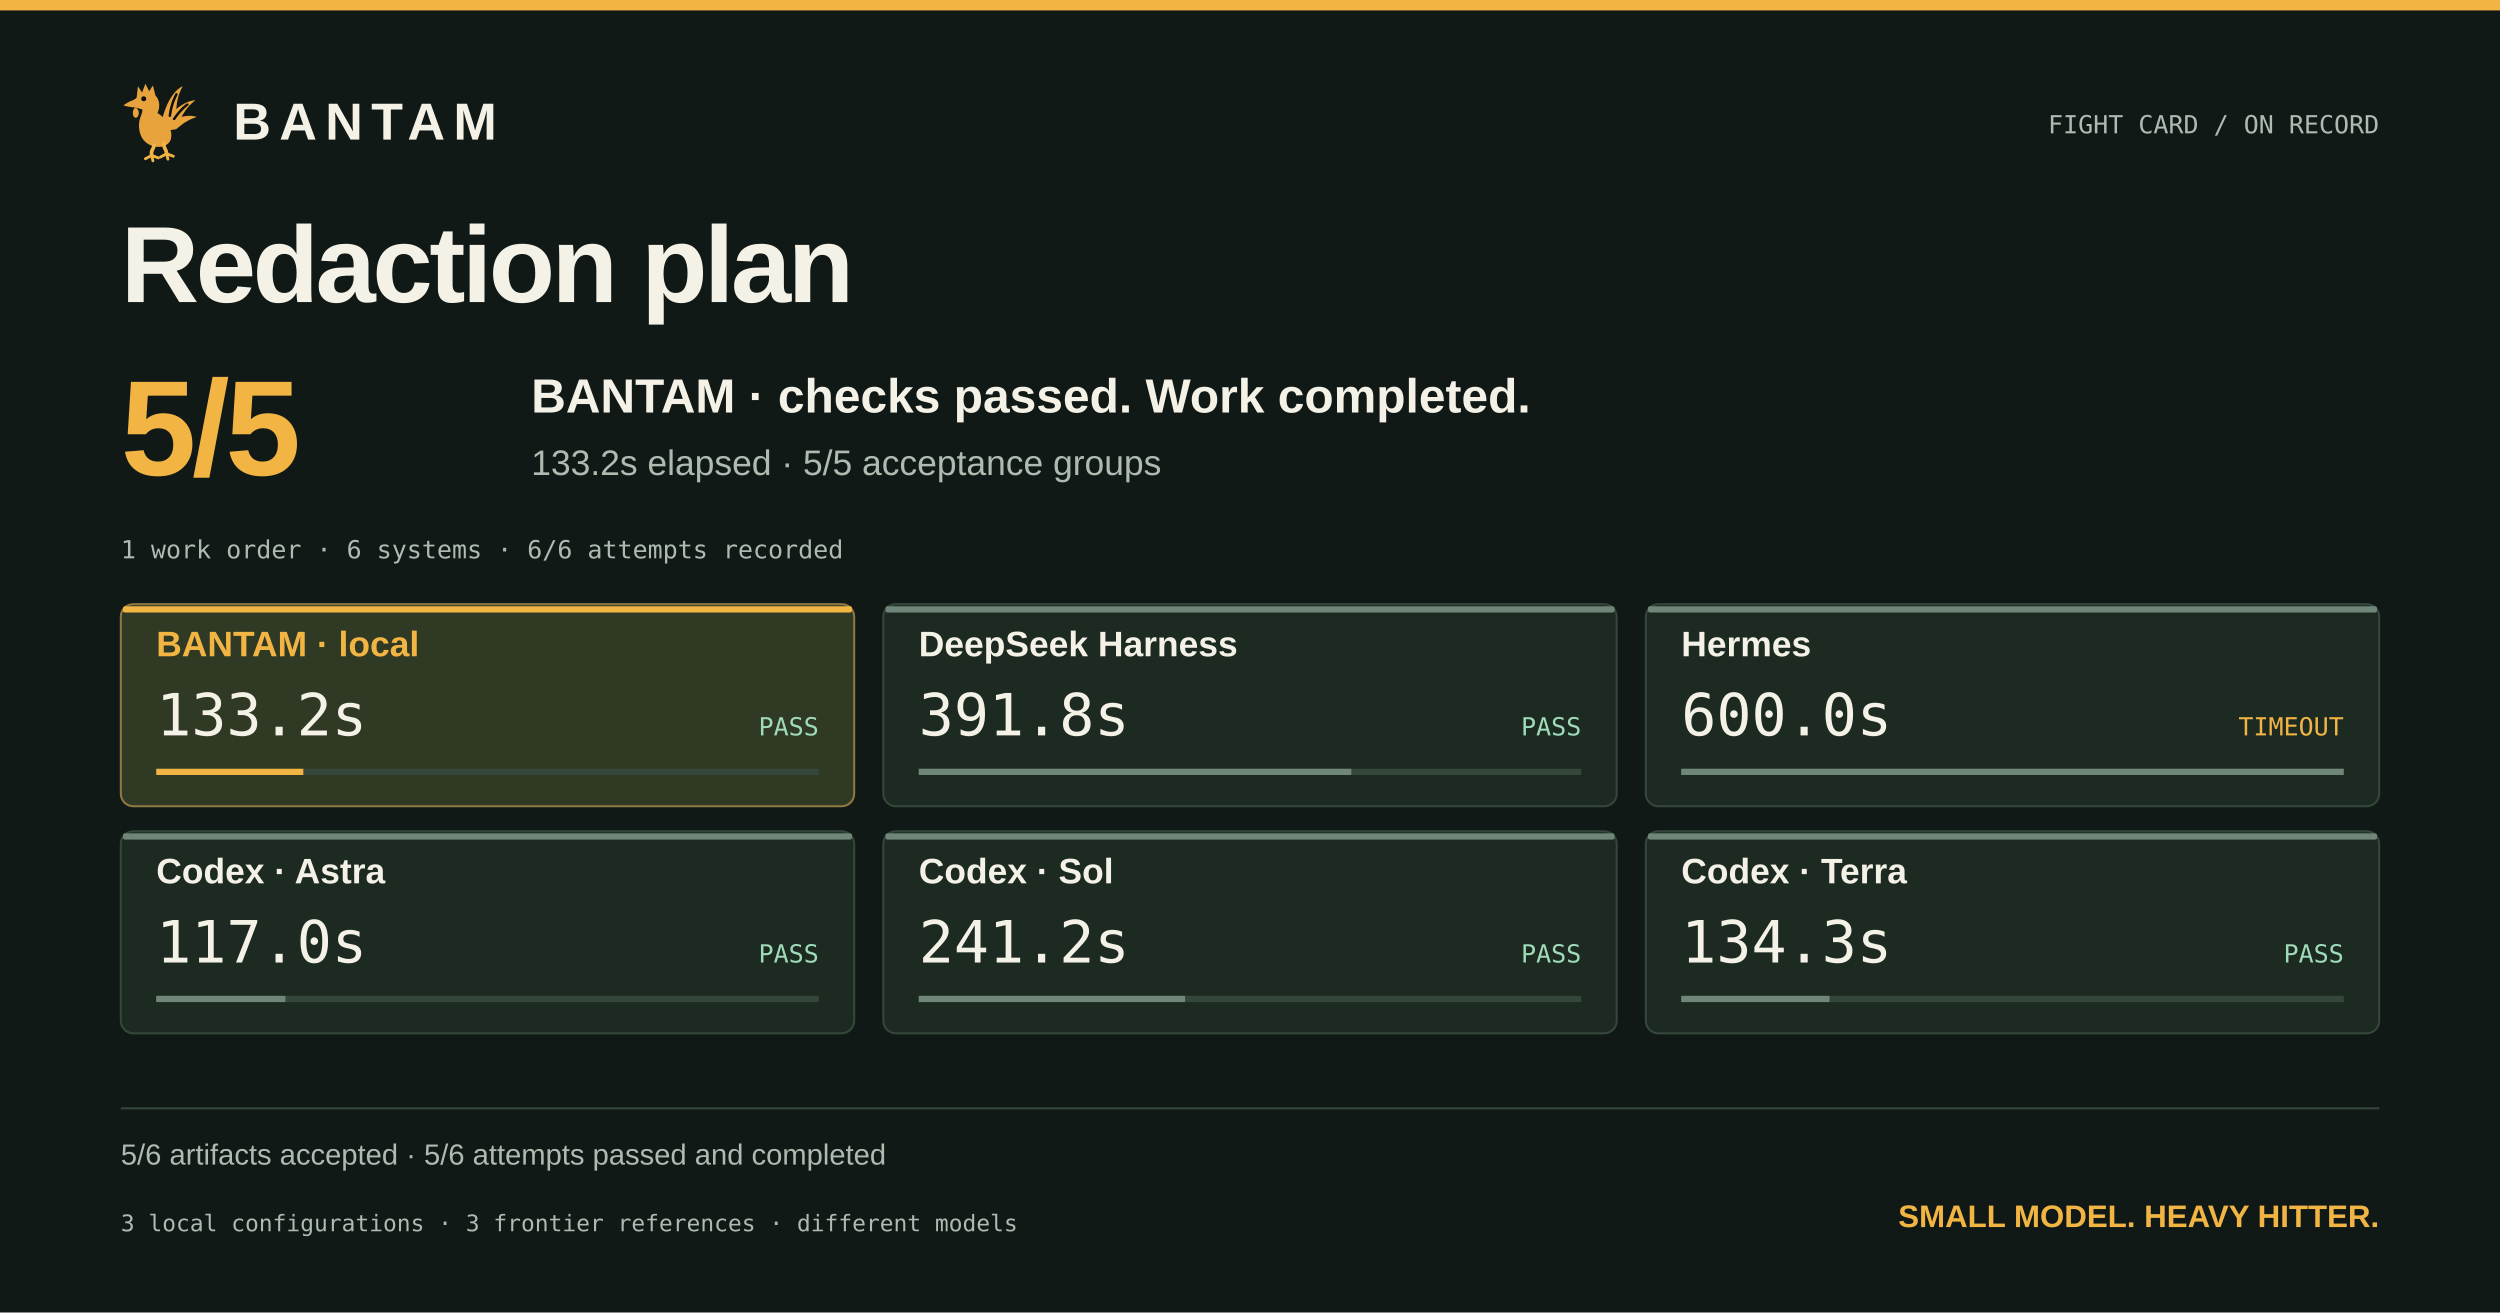
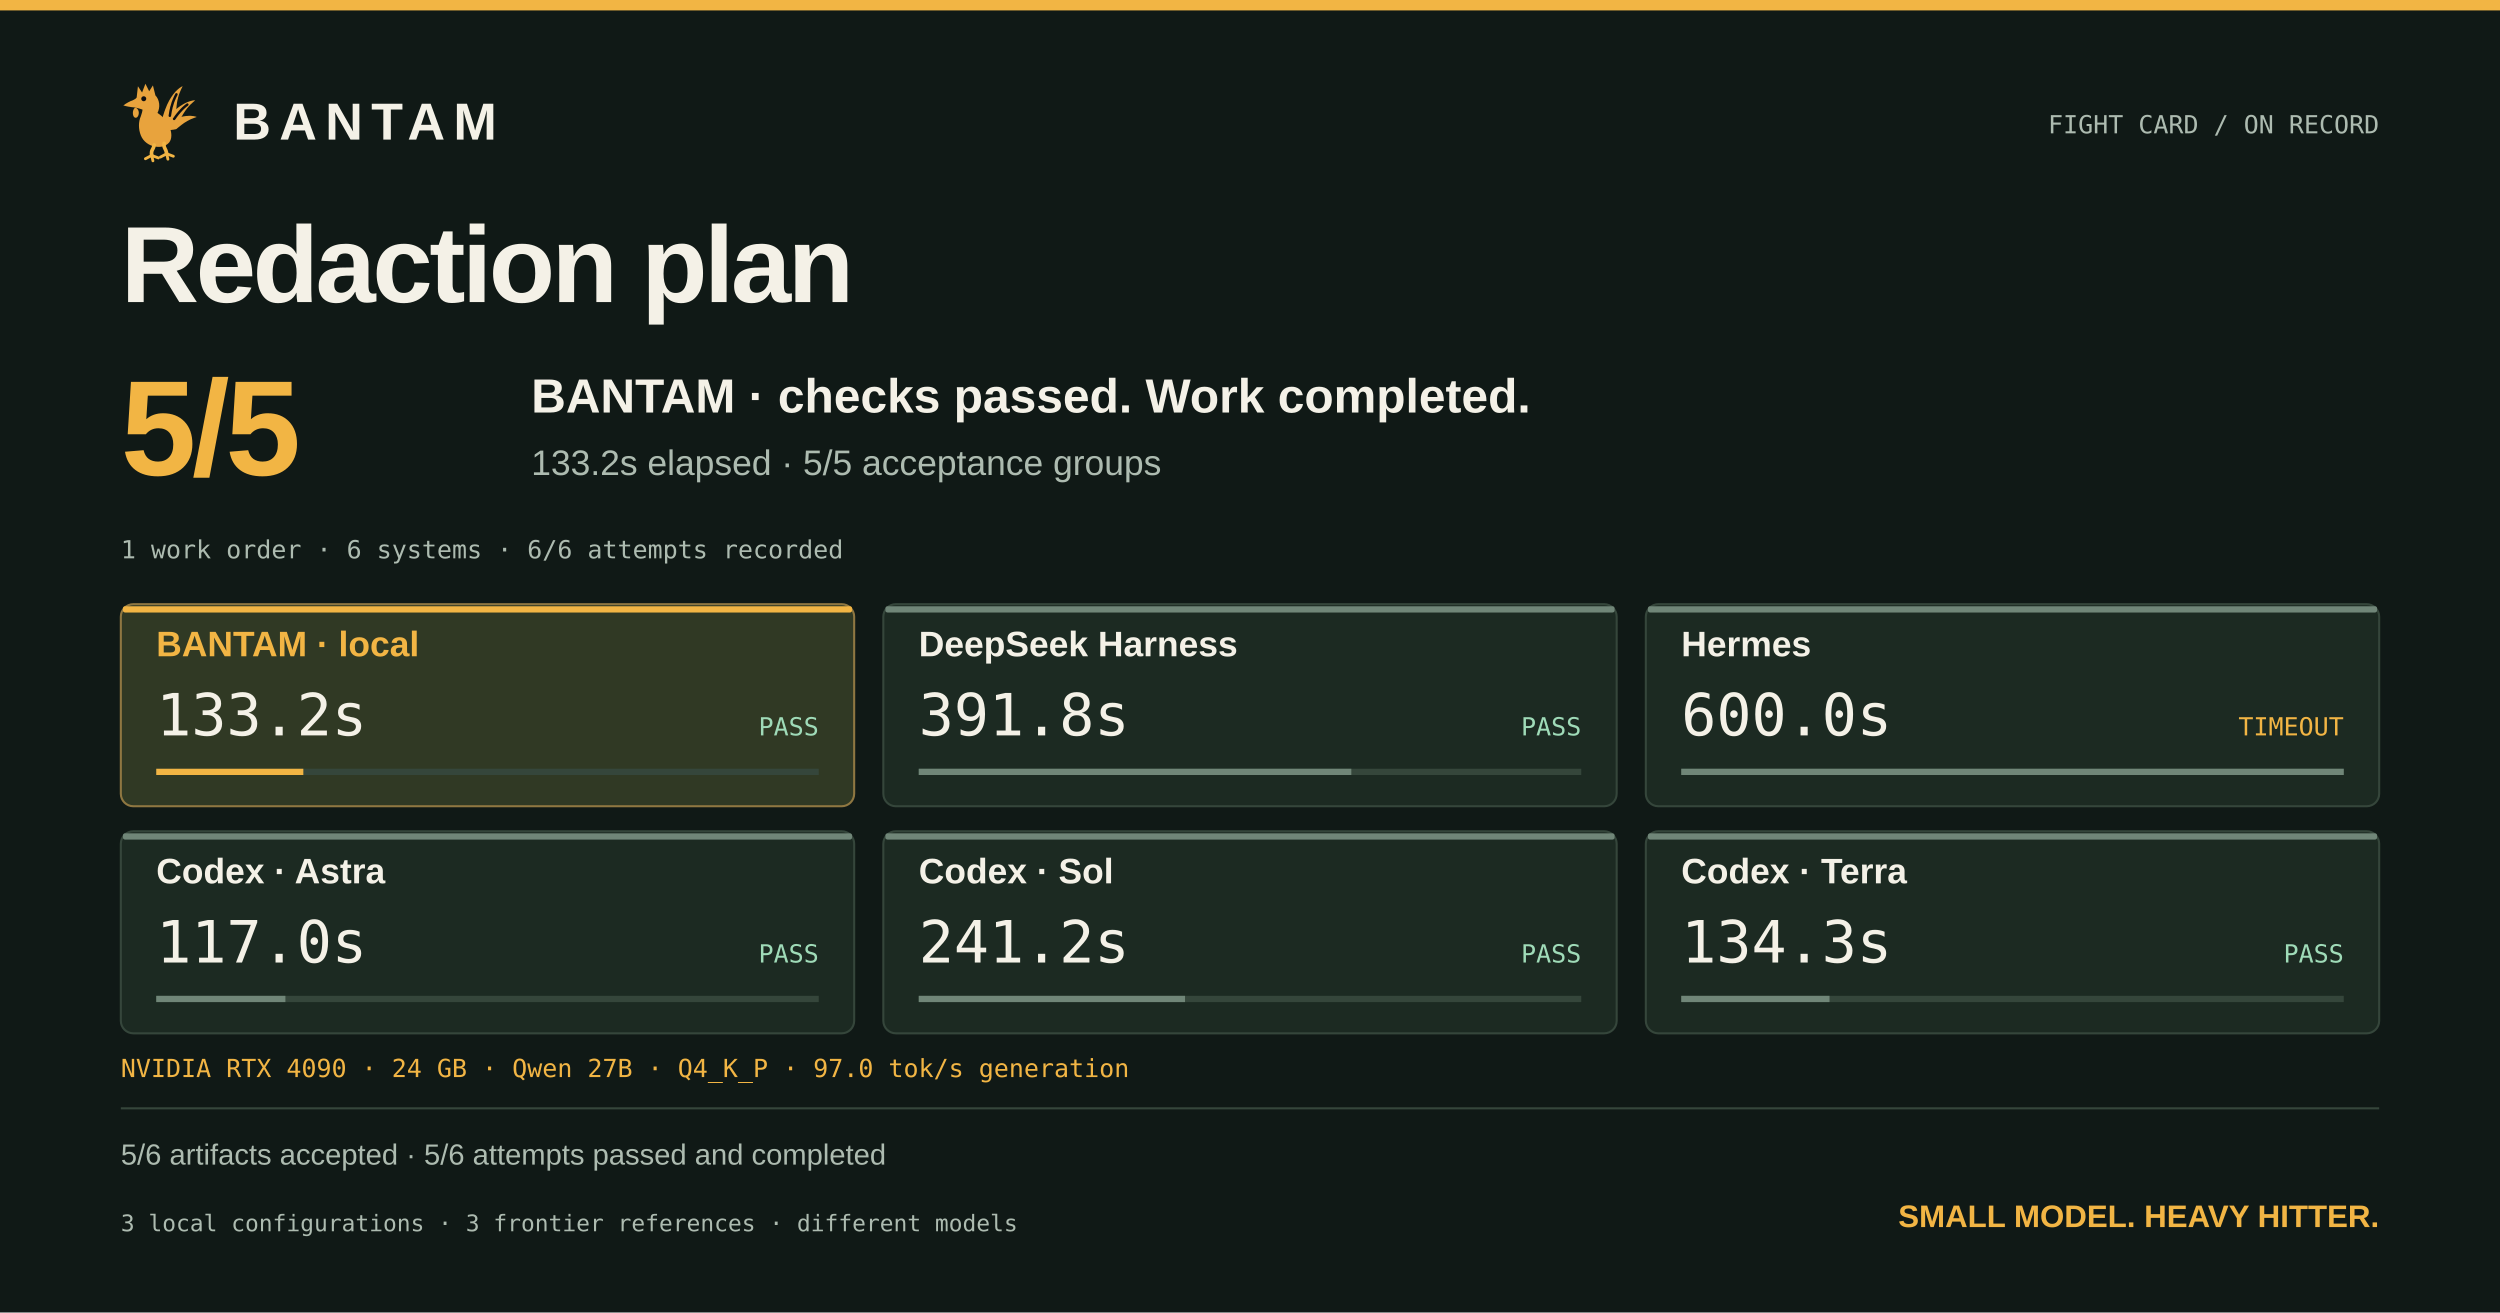
<svg xmlns="http://www.w3.org/2000/svg" width="1200" height="630" viewBox="0 0 1200 630" role="img" aria-label="Redaction plan · BANTAM recorded comparison">
  <g font-family="Arial,Helvetica,sans-serif">
    <rect width="1200" height="630" fill="#101916" />
    <rect width="1200" height="5" fill="#f2b544" />
    <svg x="58" y="35" width="40" height="48" viewBox="0 0 100 100" color="#f2b544">
      <g fill="#e8a33d">
        <path d="M61.0 56.4L61.7 55.3L62.4 54.1L63.1 53.0L63.7 51.8L64.3 50.7L64.9 49.5L65.5 48.4L66.1 47.3L66.5 46.1L66.5 45.0L66.4 43.8L66.4 42.6L66.4 41.4L66.4 40.2L66.4 39.1L66.4 37.9L66.5 36.7L66.5 35.6L66.5 34.4L66.6 33.3L66.7 32.1L66.8 31.0L66.9 29.8L67.0 28.7L67.2 27.5L67.3 26.4L67.5 25.2L67.7 24.1L67.9 22.9L68.2 21.8L68.5 20.7L68.7 19.5L69.1 18.4L69.4 17.3L69.8 16.1L70.1 15.0L70.6 13.9L71.0 12.8L71.5 11.7L72.0 10.5L72.5 9.4L73.0 8.3L73.6 7.2L74.1 5.9L74.1 5.9L72.9 6.5L71.8 7.2L70.7 7.9L69.7 8.7L68.7 9.5L67.7 10.4L66.8 11.3L65.8 12.2L65.0 13.2L64.1 14.2L63.3 15.2L62.4 16.3L61.7 17.4L60.9 18.5L60.2 19.6L59.5 20.7L58.8 21.9L58.1 23.0L57.5 24.2L56.9 25.4L56.3 26.6L55.7 27.8L55.2 29.0L54.7 30.2L54.2 31.5L53.7 32.7L53.2 33.9L52.8 35.2L52.3 36.4L51.9 37.7L51.5 38.9L51.1 40.2L50.7 41.4L50.4 42.7L50.0 43.9L50.1 45.2L50.4 46.5L50.6 47.8L51.0 49.1L51.3 50.4L51.7 51.7L52.1 53.0L52.6 54.3L53.0 55.6Z" />
        <path d="M60.1 57.9L61.1 57.3L62.1 56.7L63.1 56.0L64.0 55.4L64.9 54.7L65.9 54.1L66.8 53.4L67.6 52.8L68.4 52.0L68.8 51.1L69.2 50.1L69.7 49.2L70.1 48.3L70.5 47.4L71.0 46.4L71.4 45.5L71.9 44.6L72.4 43.7L72.8 42.8L73.3 41.9L73.8 41.1L74.3 40.2L74.8 39.3L75.4 38.5L75.9 37.6L76.5 36.8L77.0 35.9L77.6 35.1L78.2 34.3L78.8 33.5L79.4 32.6L80.1 31.9L80.7 31.1L81.4 30.3L82.1 29.5L82.8 28.8L83.5 28.0L84.3 27.3L85.1 26.6L85.8 25.9L86.7 25.1L87.5 24.4L88.3 23.7L89.2 22.9L89.2 22.9L88.0 22.9L86.9 23.0L85.8 23.2L84.7 23.5L83.6 23.8L82.5 24.1L81.4 24.5L80.3 24.9L79.3 25.3L78.2 25.8L77.2 26.3L76.2 26.8L75.1 27.4L74.1 28.0L73.2 28.6L72.2 29.2L71.2 29.8L70.3 30.5L69.3 31.2L68.4 31.9L67.5 32.6L66.6 33.3L65.7 34.1L64.8 34.8L64.0 35.6L63.1 36.4L62.3 37.2L61.4 38.0L60.6 38.8L59.8 39.6L59.0 40.4L58.2 41.2L57.4 42.1L56.7 42.9L55.9 43.7L55.5 44.8L55.2 45.9L55.0 47.1L54.7 48.2L54.5 49.4L54.3 50.5L54.2 51.7L54.1 52.9L53.9 54.1Z" />
        <path d="M58.6 58.5L59.5 58.5L60.5 58.4L61.4 58.3L62.3 58.2L63.2 58.1L64.1 57.9L65.0 57.8L65.8 57.6L66.6 57.4L67.2 56.9L67.9 56.3L68.5 55.8L69.1 55.3L69.7 54.8L70.4 54.3L71.0 53.8L71.6 53.3L72.3 52.8L72.9 52.3L73.5 51.8L74.2 51.4L74.8 50.9L75.5 50.4L76.1 50.0L76.8 49.5L77.5 49.1L78.2 48.7L78.9 48.3L79.5 47.9L80.2 47.5L81.0 47.1L81.7 46.7L82.4 46.3L83.1 46.0L83.9 45.6L84.6 45.3L85.4 45.0L86.2 44.7L86.9 44.4L87.7 44.1L88.5 43.8L89.3 43.5L90.2 43.2L91.0 42.9L91.0 42.9L90.2 42.5L89.3 42.3L88.4 42.1L87.6 41.9L86.7 41.8L85.8 41.7L84.9 41.6L84.0 41.5L83.1 41.5L82.2 41.5L81.3 41.5L80.4 41.6L79.5 41.6L78.6 41.7L77.7 41.8L76.8 41.9L75.9 42.1L75.0 42.2L74.1 42.4L73.2 42.6L72.3 42.8L71.4 43.0L70.5 43.2L69.6 43.5L68.8 43.7L67.9 44.0L67.0 44.2L66.2 44.5L65.3 44.8L64.5 45.1L63.6 45.4L62.8 45.7L61.9 46.0L61.1 46.3L60.3 46.7L59.6 47.3L59.0 48.0L58.5 48.7L57.9 49.5L57.4 50.2L56.9 51.0L56.4 51.8L55.9 52.6L55.4 53.5Z" />
        <path d="M58.8 41.4L59.0 40.2L59.2 39.0L59.4 37.7L59.6 36.5L59.8 35.3L60.1 34.1L60.4 32.9L60.6 31.7L60.9 30.6L61.3 29.4L61.6 28.2L62.0 27.0L62.3 25.9L62.7 24.7L63.2 23.5L63.6 22.4L64.1 21.3L64.6 20.1L65.1 19.0L65.6 17.9L66.2 16.8L66.7 15.7" stroke="#0d0f12" stroke-width="3.0" fill="none" stroke-linecap="round" />
        <path d="M63.9 45.2L64.6 44.4L65.2 43.5L65.8 42.6L66.4 41.8L67.1 40.9L67.7 40.1L68.4 39.2L69.1 38.4L69.8 37.6L70.4 36.8L71.2 36.0L71.9 35.2L72.6 34.4L73.4 33.6L74.1 32.9L74.9 32.1L75.7 31.4L76.5 30.7L77.3 30.0L78.1 29.3L79.0 28.7L79.8 28.0" stroke="#0d0f12" stroke-width="3.0" fill="none" stroke-linecap="round" />
        <path d="M3 29C7 26 11 24 15 22.5C16.5 21.8 18 21 19 19.5L20.5 6L25.5 13.5L29.5 3L34 12L38.5 5L41.5 17C44 19.5 45.5 23 46 27C46.5 31 45.5 35 44 38C50 42 55 47 58 54C61.5 61.5 61.5 69 58 73.5C54 78 48 79.5 42 78.5C34 77.5 27 72.5 24 65C21 57.5 21 48.5 24 42C25 39 26 36 26 34C23 33 20 32 17 31.5C11 31 6 30 3 29Z" />
        <path d="M17.5 31.5C21 33 22.5 37 21 41C19.5 45 15.8 44.6 14.8 40.8C13.8 37 15 32.8 17.5 31.5Z" />
        <path d="M40 76.5C39 82.5 36 82 37 89" stroke="currentColor" stroke-width="4.4" stroke-linecap="round" fill="none" />
        <path d="M29.5 93L37 89L45 92M37 89L38.5 95.5" stroke="currentColor" stroke-width="3.4" stroke-linecap="round" stroke-linejoin="round" fill="none" />
        <path d="M52 74.5C51 80.5 54 80 55 87" stroke="currentColor" stroke-width="4.4" stroke-linecap="round" fill="none" />
        <path d="M47.5 91L55 87L63 90M55 87L56.5 93.5" stroke="currentColor" stroke-width="3.4" stroke-linecap="round" stroke-linejoin="round" fill="none" />
        <circle cx="27.5" cy="21" r="3" fill="#0d0f12" />
      </g>
    </svg>
    <text x="112" y="67" fill="#f4f1e7" font-size="25" font-weight="700" letter-spacing="4">BANTAM</text>
    <text x="1142" y="64" text-anchor="end" fill="#adbbb0" font-family="monospace" font-size="12">FIGHT CARD / ON RECORD</text>
    <text x="58" y="145" fill="#f4f1e7" font-size="52" font-weight="700" letter-spacing="-1.6">Redaction plan</text>
    <text x="58" y="228" fill="#f2b544" font-size="65" font-weight="700" letter-spacing="-2">5/5</text>
    <text x="255" y="198" fill="#f4f1e7" font-size="23" font-weight="700">BANTAM · checks passed. Work completed.</text>
    <text x="255" y="228" fill="#adbbb0" font-size="17">133.2s elapsed · 5/5 acceptance groups</text>
    <text x="58" y="268" fill="#adbbb0" font-family="monospace" font-size="12">1 work order · 6 systems · 6/6 attempts recorded</text>
    <g>
      <rect x="58" y="290" width="352" height="97" rx="6" fill="#303924" stroke="#8f7741" />
      <rect x="59" y="291" width="350" height="3" rx="1" fill="#f2b544" />
      <text x="75" y="315" fill="#f2b544" font-size="17" font-weight="700">BANTAM · local</text>
      <text x="75" y="353" fill="#f4f1e7" font-family="monospace" font-size="28">133.2s</text>
      <text x="393" y="353" text-anchor="end" fill="#9fdbb8" font-family="monospace" font-size="12">PASS</text>
      <rect x="75" y="369" width="318" height="3" fill="#35463b" />
      <rect x="75" y="369" width="70.597" height="3" fill="#f2b544" />
    </g>
    <g>
      <rect x="424" y="290" width="352" height="97" rx="6" fill="#1c2a22" stroke="#35463b" />
      <rect x="425" y="291" width="350" height="3" rx="1" fill="#708678" />
      <text x="441" y="315" fill="#f4f1e7" font-size="17" font-weight="700">DeepSeek Harness</text>
      <text x="441" y="353" fill="#f4f1e7" font-family="monospace" font-size="28">391.8s</text>
      <text x="759" y="353" text-anchor="end" fill="#9fdbb8" font-family="monospace" font-size="12">PASS</text>
      <rect x="441" y="369" width="318" height="3" fill="#35463b" />
      <rect x="441" y="369" width="207.631" height="3" fill="#708678" />
    </g>
    <g>
      <rect x="790" y="290" width="352" height="97" rx="6" fill="#1c2a22" stroke="#35463b" />
      <rect x="791" y="291" width="350" height="3" rx="1" fill="#708678" />
      <text x="807" y="315" fill="#f4f1e7" font-size="17" font-weight="700">Hermes</text>
      <text x="807" y="353" fill="#f4f1e7" font-family="monospace" font-size="28">600.0s</text>
      <text x="1125" y="353" text-anchor="end" fill="#f2b544" font-family="monospace" font-size="12">TIMEOUT</text>
      <rect x="807" y="369" width="318" height="3" fill="#35463b" />
      <rect x="807" y="369" width="318" height="3" fill="#708678" />
    </g>
    <g>
      <rect x="58" y="399" width="352" height="97" rx="6" fill="#1c2a22" stroke="#35463b" />
      <rect x="59" y="400" width="350" height="3" rx="1" fill="#708678" />
      <text x="75" y="424" fill="#f4f1e7" font-size="17" font-weight="700">Codex · Astra</text>
      <text x="75" y="462" fill="#f4f1e7" font-family="monospace" font-size="28">117.0s</text>
      <text x="393" y="462" text-anchor="end" fill="#9fdbb8" font-family="monospace" font-size="12">PASS</text>
      <rect x="75" y="478" width="318" height="3" fill="#35463b" />
      <rect x="75" y="478" width="61.994" height="3" fill="#708678" />
    </g>
    <g>
      <rect x="424" y="399" width="352" height="97" rx="6" fill="#1c2a22" stroke="#35463b" />
      <rect x="425" y="400" width="350" height="3" rx="1" fill="#708678" />
      <text x="441" y="424" fill="#f4f1e7" font-size="17" font-weight="700">Codex · Sol</text>
      <text x="441" y="462" fill="#f4f1e7" font-family="monospace" font-size="28">241.2s</text>
      <text x="759" y="462" text-anchor="end" fill="#9fdbb8" font-family="monospace" font-size="12">PASS</text>
      <rect x="441" y="478" width="318" height="3" fill="#35463b" />
      <rect x="441" y="478" width="127.813" height="3" fill="#708678" />
    </g>
    <g>
      <rect x="790" y="399" width="352" height="97" rx="6" fill="#1c2a22" stroke="#35463b" />
      <rect x="791" y="400" width="350" height="3" rx="1" fill="#708678" />
      <text x="807" y="424" fill="#f4f1e7" font-size="17" font-weight="700">Codex · Terra</text>
      <text x="807" y="462" fill="#f4f1e7" font-family="monospace" font-size="28">134.3s</text>
      <text x="1125" y="462" text-anchor="end" fill="#9fdbb8" font-family="monospace" font-size="12">PASS</text>
      <rect x="807" y="478" width="318" height="3" fill="#35463b" />
      <rect x="807" y="478" width="71.165" height="3" fill="#708678" />
    </g>
+     <text x="58" y="517" fill="#f2b544" font-family="monospace" font-size="12">NVIDIA RTX 4090 · 24 GB · Qwen 27B · Q4_K_P · 97.0 tok/s generation</text>
    <line x1="58" y1="532" x2="1142" y2="532" stroke="#35463b" />
    <text x="58" y="559" fill="#adbbb0" font-size="14">5/6 artifacts accepted · 5/6 attempts passed and completed</text>
    <text x="58" y="591" fill="#adbbb0" font-family="monospace" font-size="11">3 local configurations · 3 frontier references · different models</text>
    <text x="1142" y="589" text-anchor="end" fill="#f2b544" font-size="15" font-weight="700">SMALL MODEL. HEAVY HITTER.</text>
  </g>
</svg>
